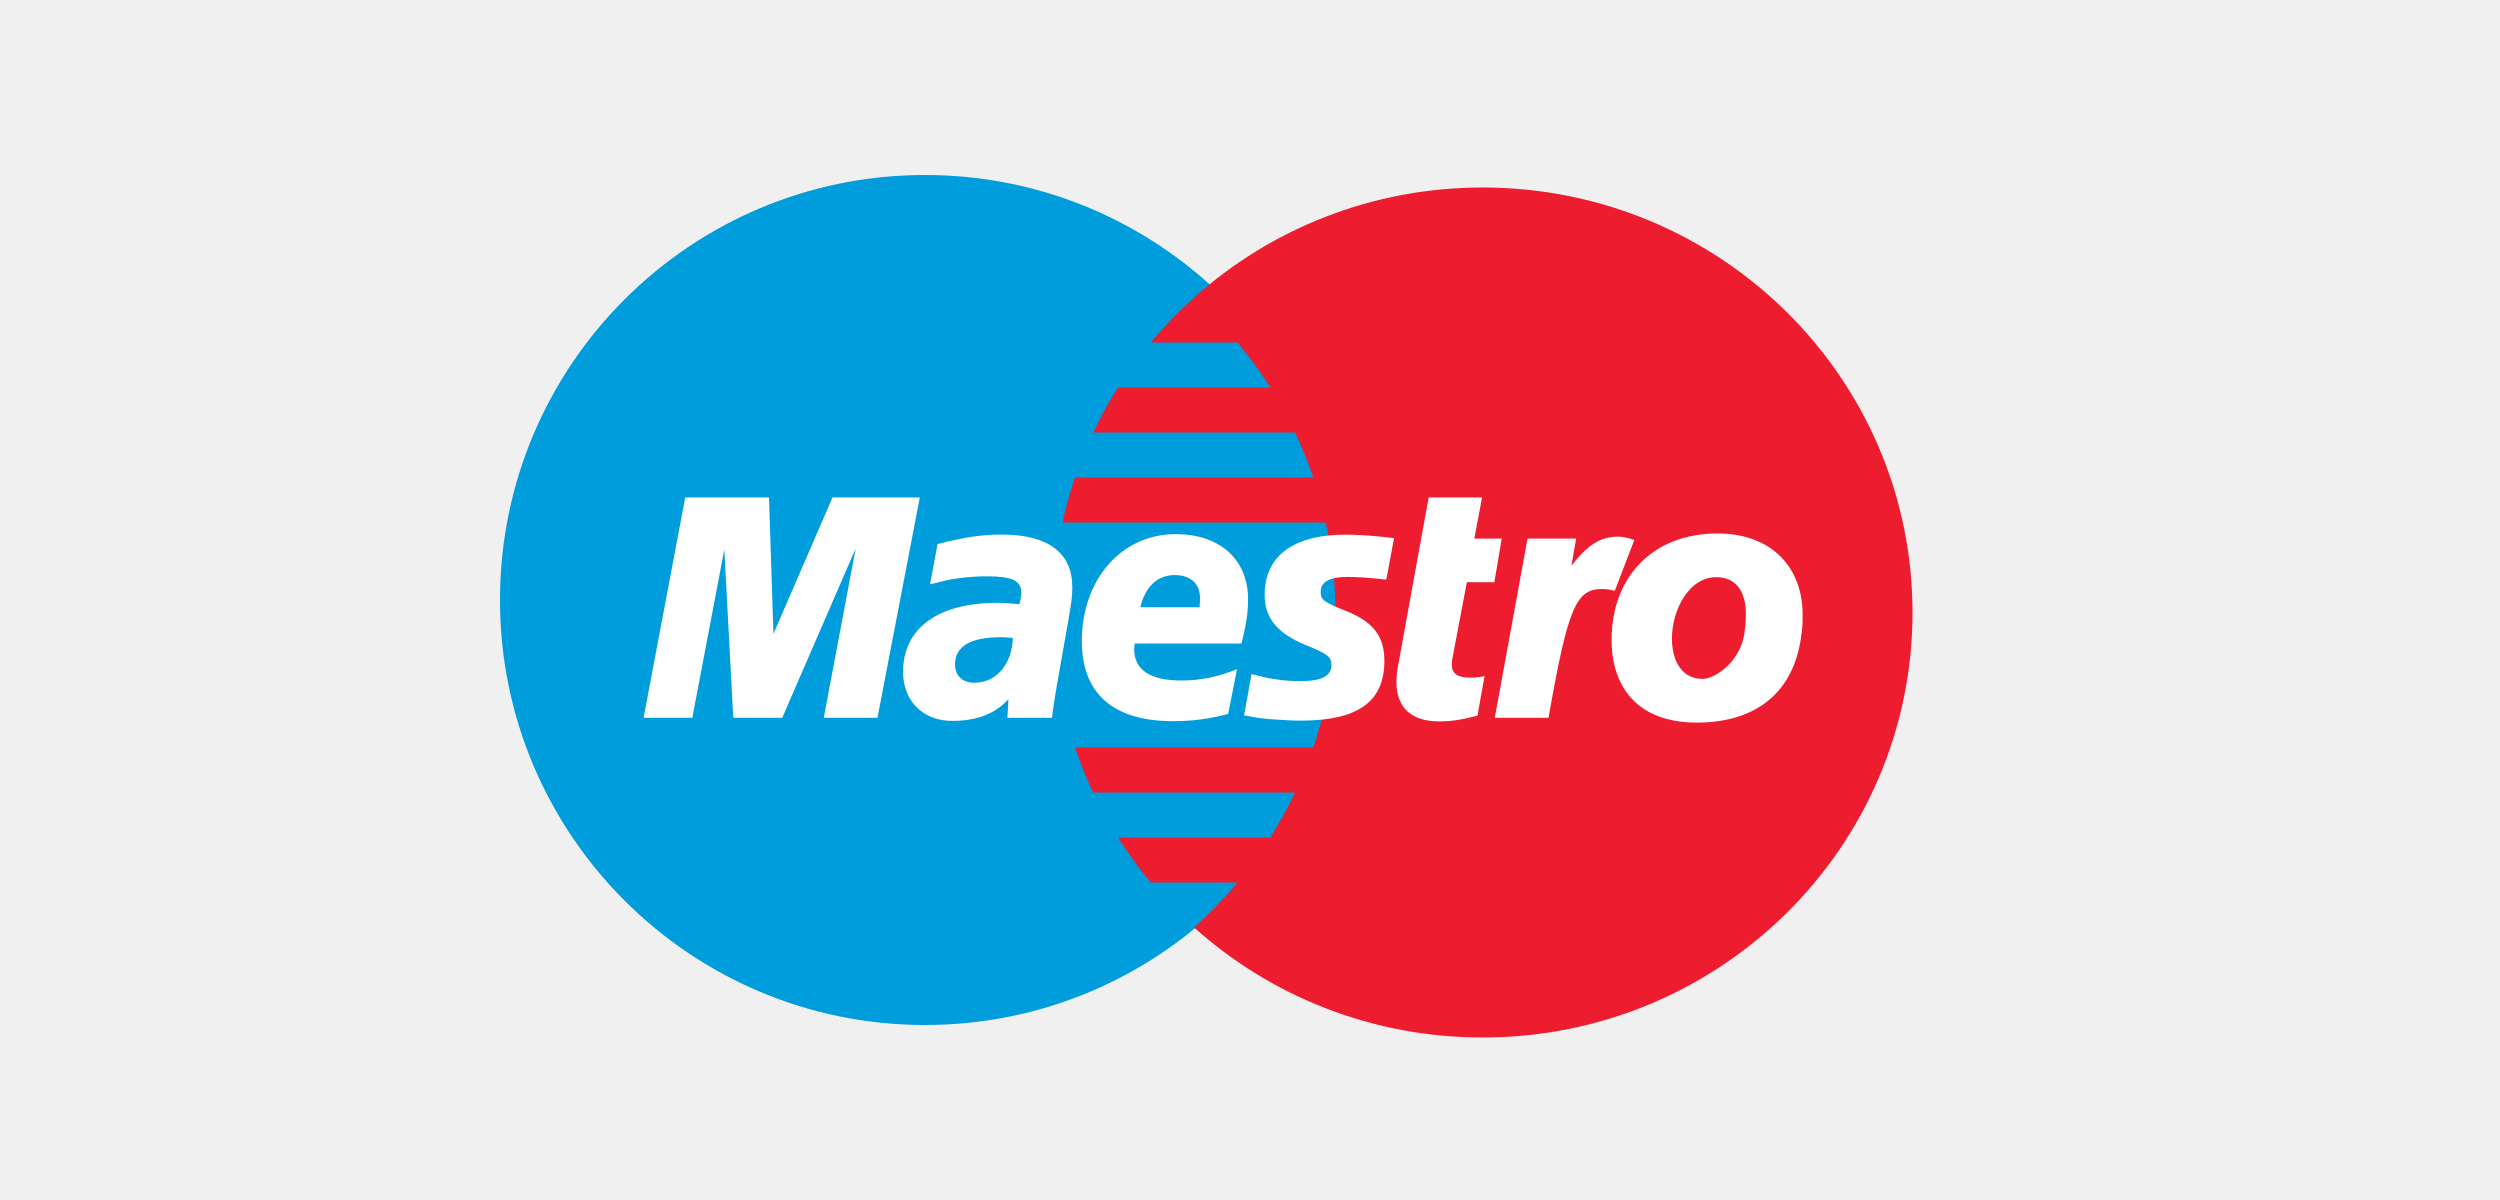
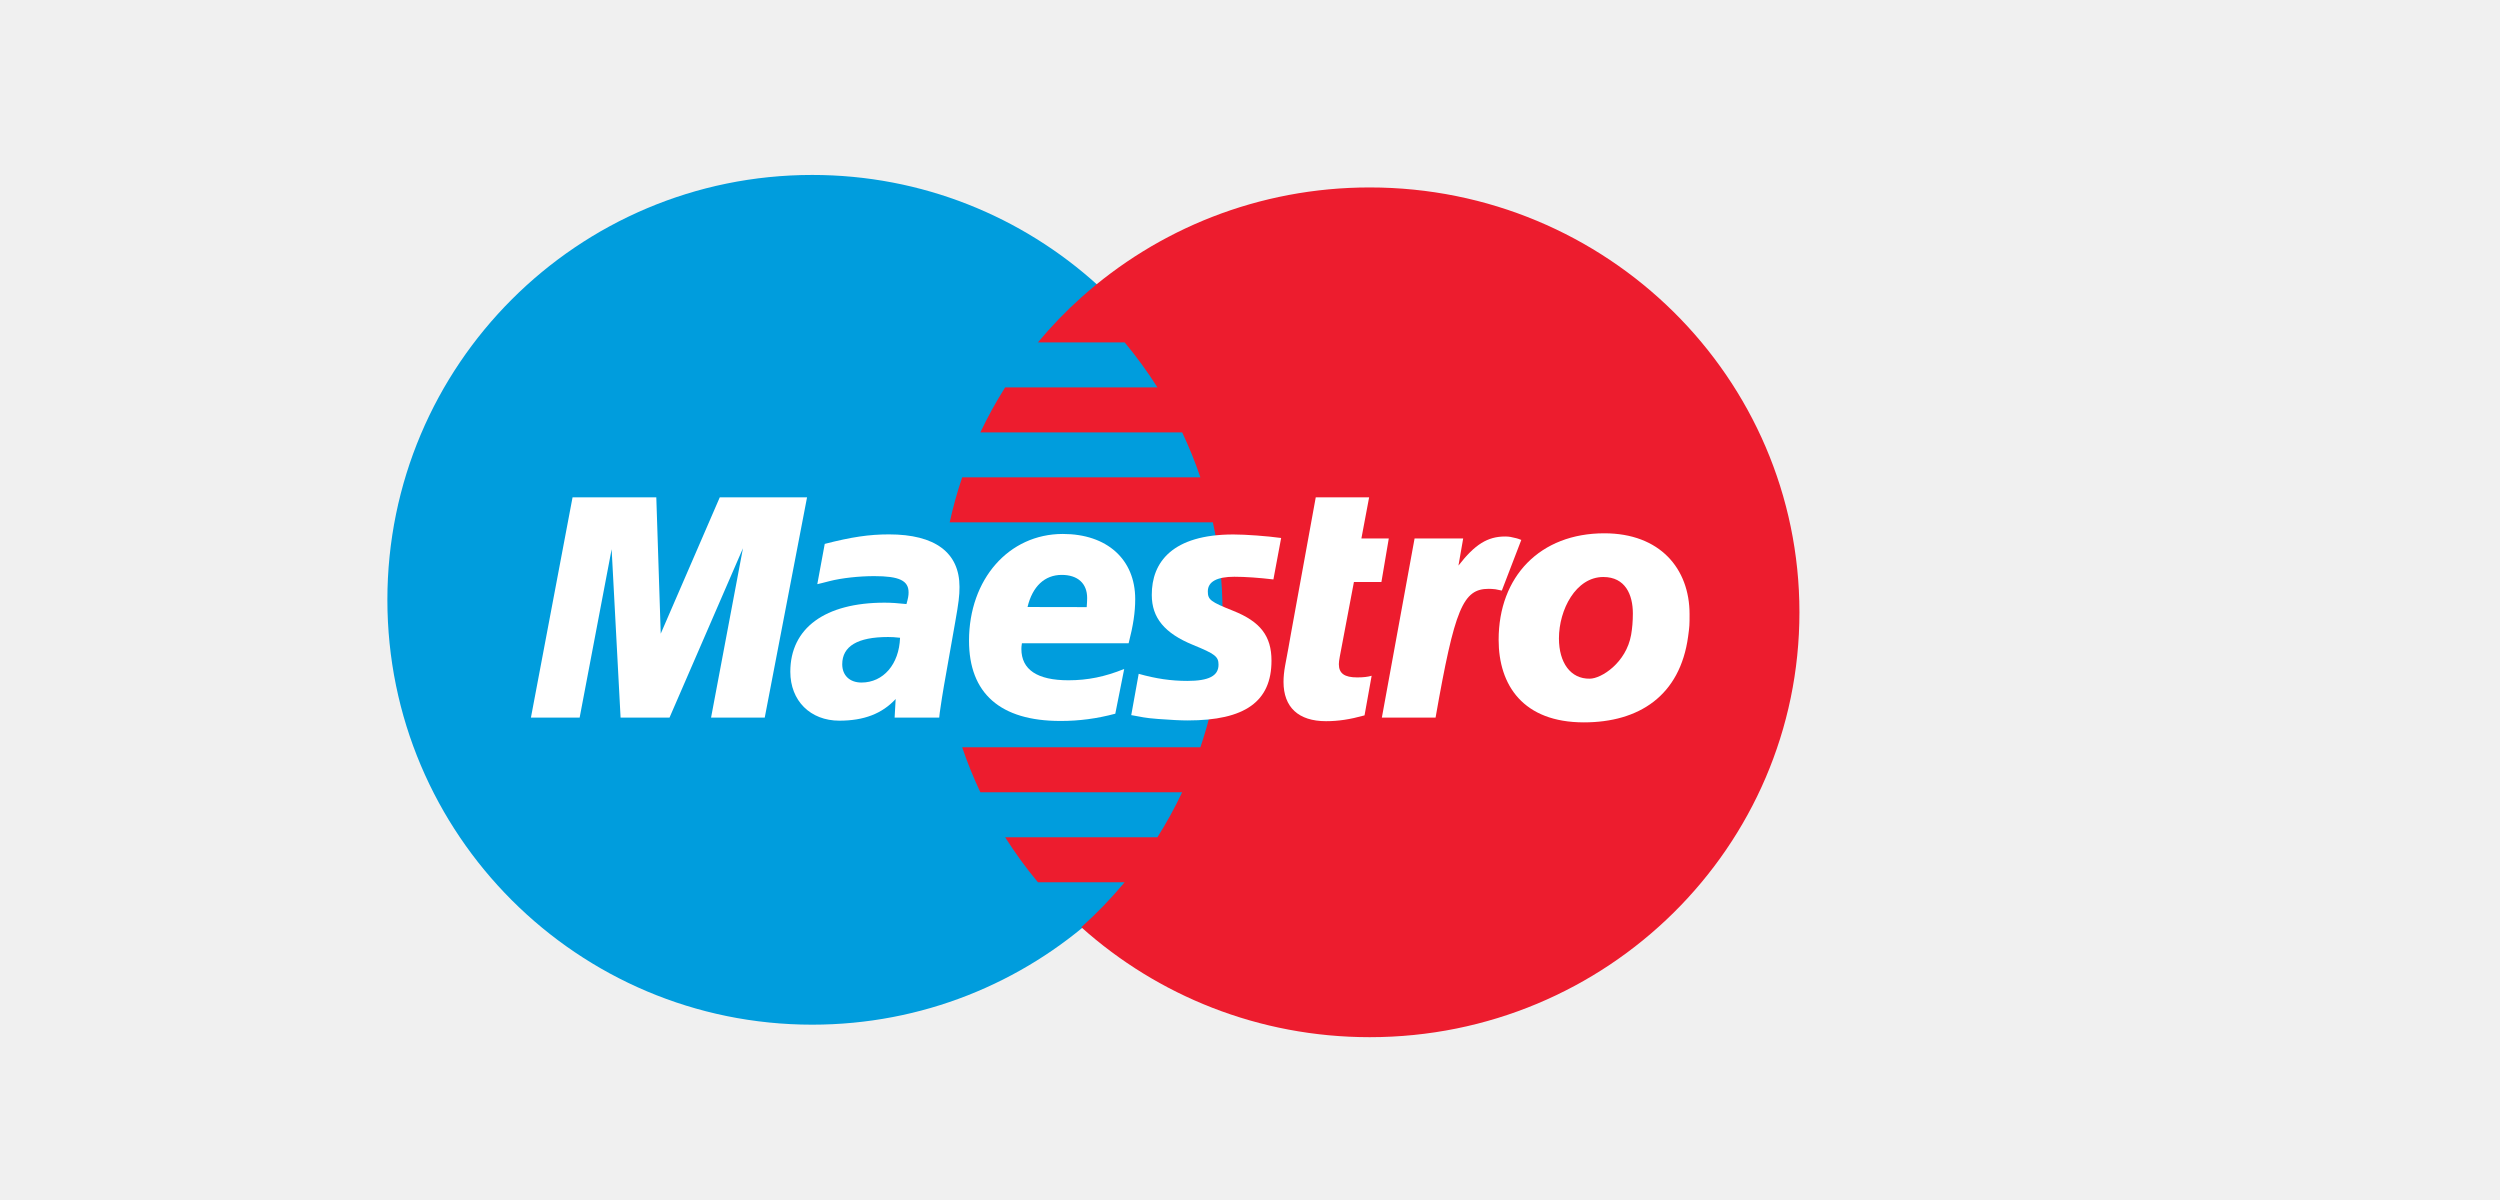
- <svg xmlns="http://www.w3.org/2000/svg" width="100px" height="48px" viewBox="0 0 100 48" version="1.1">
-   <defs />
-   <g id="Page-1" stroke="none" stroke-width="1" fill="none" fill-rule="evenodd">
-     <g id="maestro-logo">
-       <g id="Maestro-Copy" transform="translate(20, 7)">
-         <path d="M28.412,29.601 C31.844,26.49 34,21.997 34,17 C34,12.004 31.844,7.51 28.412,4.4 C25.395,1.666 21.392,0 17,0 C7.612,0 0,7.611 0,17 C0,26.389 7.612,34 17,34 C21.392,34 25.395,32.335 28.412,29.601 L28.412,29.601 L28.412,29.601 L28.412,29.601 L28.412,29.601 Z" id="Shape" fill="#009DDD" />
-         <path d="M39.307,0.5 C34.865,0.5 30.816,2.166 27.765,4.9 C27.143,5.457 26.563,6.059 26.029,6.7 L29.5,6.7 C29.975,7.27 30.413,7.871 30.811,8.5 L24.718,8.5 C24.353,9.078 24.021,9.678 23.727,10.3 L31.801,10.3 C32.077,10.883 32.322,11.483 32.53,12.1 L22.999,12.1 C22.801,12.686 22.634,13.287 22.5,13.9 L33.03,13.9 C33.283,15.061 33.417,16.265 33.417,17.5 C33.417,19.388 33.106,21.203 32.531,22.9 L22.999,22.9 C23.208,23.516 23.451,24.118 23.727,24.7 L31.801,24.7 C31.507,25.322 31.176,25.923 30.811,26.5 L24.718,26.5 C25.116,27.129 25.554,27.73 26.029,28.301 L29.5,28.301 C28.966,28.941 28.387,29.544 27.765,30.101 C30.816,32.835 34.865,34.5 39.307,34.5 C48.802,34.5 56.5,26.889 56.5,17.501 C56.5,8.111 48.802,0.5 39.307,0.5 L39.307,0.5 L39.307,0.5 L39.307,0.5 L39.307,0.5 Z" id="Shape" fill="#ED1C2E" />
-         <path d="M15.099,21.712 L12.951,21.712 L14.228,14.937 L11.289,21.712 L9.331,21.712 L8.973,14.976 L7.693,21.712 L5.744,21.712 L7.409,12.899 L10.76,12.899 L10.937,18.355 L13.3,12.899 L16.792,12.899 L15.099,21.712 L15.099,21.712 Z" id="Shape" fill="#FFFFFF" />
-         <path d="M39.099,21.624 C38.511,21.786 38.052,21.856 37.556,21.856 C36.457,21.856 35.857,21.301 35.857,20.283 C35.857,20.081 35.879,19.866 35.92,19.64 L36.051,18.938 L36.151,18.371 L37.147,12.899 L39.282,12.899 L38.973,14.545 L40.069,14.545 L39.774,16.287 L38.674,16.287 L38.108,19.277 C38.083,19.409 38.071,19.507 38.071,19.574 C38.071,19.944 38.294,20.105 38.804,20.105 C39.049,20.105 39.238,20.083 39.383,20.038 L39.099,21.624 L39.099,21.624 L39.099,21.624 L39.099,21.624 Z" id="Shape" fill="#FFFFFF" />
-         <path d="M45.371,14.604 C45.191,14.532 45.148,14.532 45.128,14.526 C45.014,14.501 44.953,14.486 44.943,14.484 C44.878,14.472 44.805,14.466 44.727,14.466 C44.021,14.466 43.514,14.783 42.856,15.63 L43.046,14.544 L41.101,14.544 L39.792,21.712 L41.941,21.712 C42.709,17.328 43.039,16.56 44.07,16.56 C44.147,16.56 44.237,16.567 44.341,16.579 L44.592,16.63 L45.371,14.604 L45.371,14.604 L45.371,14.604 L45.371,14.604 Z" id="Shape" fill="#FFFFFF" />
-         <path d="M30.586,16.809 C30.586,17.714 31.092,18.338 32.24,18.807 C33.12,19.166 33.256,19.272 33.256,19.597 C33.256,20.044 32.868,20.245 32.009,20.245 C31.36,20.245 30.757,20.157 30.062,19.961 L29.764,21.615 L29.86,21.631 L30.258,21.704 C30.386,21.726 30.575,21.748 30.826,21.767 C31.342,21.807 31.742,21.826 32.024,21.826 C34.316,21.826 35.375,21.07 35.375,19.435 C35.375,18.451 34.933,17.874 33.844,17.44 C32.933,17.077 32.828,16.997 32.828,16.662 C32.828,16.276 33.189,16.077 33.891,16.077 C34.318,16.077 34.9,16.118 35.452,16.185 L35.762,14.526 C35.199,14.448 34.346,14.385 33.85,14.385 C31.42,14.386 30.578,15.487 30.586,16.809 L30.586,16.809 L30.586,16.809 L30.586,16.809 L30.586,16.809 Z" id="Shape" fill="#FFFFFF" />
-         <path d="M22.081,21.712 L20.296,21.712 L20.337,20.969 C19.794,21.557 19.07,21.836 18.085,21.836 C16.921,21.836 16.122,21.037 16.122,19.878 C16.122,18.132 17.51,17.114 19.895,17.114 C20.139,17.114 20.45,17.134 20.77,17.17 C20.836,16.934 20.854,16.832 20.854,16.704 C20.854,16.229 20.48,16.052 19.477,16.052 C18.864,16.052 18.171,16.13 17.692,16.252 L17.395,16.328 L17.202,16.374 L17.5,14.763 C18.571,14.487 19.277,14.382 20.071,14.382 C21.917,14.382 22.892,15.11 22.892,16.484 C22.892,16.838 22.86,17.107 22.718,17.905 L22.269,20.447 L22.193,20.903 L22.138,21.268 L22.101,21.518 L22.081,21.712 L22.081,21.712 L22.081,21.712 L22.081,21.712 Z M20.514,18.519 C20.288,18.495 20.189,18.488 20.034,18.488 C18.816,18.488 18.2,18.856 18.2,19.579 C18.2,20.026 18.501,20.31 18.97,20.31 C19.846,20.311 20.477,19.579 20.514,18.519 L20.514,18.519 L20.514,18.519 L20.514,18.519 L20.514,18.519 Z" id="Shape" fill="#FFFFFF" />
-         <path d="M29.126,21.557 C28.39,21.753 27.678,21.849 26.925,21.847 C24.524,21.846 23.273,20.745 23.273,18.637 C23.273,16.176 24.865,14.365 27.026,14.365 C28.794,14.365 29.923,15.38 29.923,16.97 C29.923,17.498 29.846,18.013 29.659,18.74 L25.389,18.74 C25.373,18.85 25.368,18.9 25.368,18.965 C25.368,19.796 26.005,20.22 27.252,20.22 C28.019,20.22 28.713,20.079 29.482,19.766 L29.126,21.557 L29.126,21.557 L29.126,21.557 L29.126,21.557 Z M27.982,17.292 C27.994,17.143 28,17.021 28,16.927 C28,16.345 27.623,16.003 26.984,16.003 C26.301,16.003 25.812,16.461 25.614,17.288 L27.982,17.292 L27.982,17.292 L27.982,17.292 L27.982,17.292 Z" id="Shape" fill="#FFFFFF" />
-         <path d="M52.046,18.462 C51.725,20.846 50.072,21.904 47.875,21.904 C45.446,21.904 44.464,20.419 44.464,18.6 C44.464,16.06 46.126,14.339 48.693,14.339 C50.921,14.339 52.104,15.754 52.104,17.573 C52.104,18.015 52.103,18.045 52.046,18.462 L52.046,18.462 L52.046,18.462 L52.046,18.462 L52.046,18.462 Z M49.835,17.545 C49.835,16.795 49.533,16.087 48.652,16.087 C47.557,16.087 46.877,17.392 46.877,18.545 C46.877,19.516 47.343,20.169 48.11,20.155 C48.576,20.155 49.568,19.516 49.765,18.401 C49.811,18.14 49.835,17.855 49.835,17.545 L49.835,17.545 L49.835,17.545 L49.835,17.545 L49.835,17.545 Z" id="Shape" fill="#FFFFFF" />
-       </g>
-     </g>
-   </g>
+ <svg xmlns="http://www.w3.org/2000/svg" version="1.1" width="1067" height="512" viewBox="0 0 1067 512">
+   <g id="icomoon-ignore">
+ </g>
+   <path fill="#009ddd" d="M468.394 390.407c36.606-33.175 59.606-81.108 59.606-134.402 0-53.3-23-101.227-59.606-134.402-32.181-29.165-74.879-46.936-121.729-46.936-100.142 0-181.332 81.189-181.332 181.338 0 100.147 81.19 181.328 181.332 181.328 46.851-0.003 89.548-17.764 121.729-46.926v0 0 0 0z" />
+   <path fill="#ed1c2e" d="M584.607 80c-47.384 0-90.566 17.771-123.113 46.933-6.632 5.943-12.825 12.365-18.516 19.199h37.022c5.065 6.084 9.741 12.494 13.988 19.202h-64.992c-3.896 6.165-7.435 12.571-10.574 19.202h86.123c2.945 6.213 5.55 12.619 7.778 19.199h-101.667c-2.116 6.251-3.899 12.661-5.325 19.199h112.323c2.697 12.381 4.125 25.226 4.125 38.404 0 20.132-3.322 39.5-9.453 57.596h-101.671c2.225 6.577 4.82 12.989 7.765 19.202h86.123c-3.142 6.628-6.664 13.041-10.56 19.202h-64.988c4.24 6.709 8.916 13.121 13.978 19.202h37.026c-5.695 6.834-11.875 13.259-18.507 19.202 32.546 29.161 75.729 46.926 123.113 46.926 101.28 0 183.393-81.182 183.393-181.327 0-100.152-82.112-181.34-183.393-181.34v0 0 0 0z" />
+   <path fill="#fff" d="M326.389 306.26h-22.906l13.613-72.264-31.344 72.264h-20.887l-3.817-71.853-13.656 71.853h-20.792l17.767-94.007h35.744l1.891 58.2 25.202-58.2h37.247l-18.060 94.007z" />
+   <path fill="#fff" d="M582.387 305.322c-6.271 1.733-11.167 2.479-16.462 2.479-11.723 0-18.119-5.923-18.119-16.787 0-2.151 0.234-4.439 0.674-6.86l1.394-7.481 1.072-6.050 10.618-58.371h22.782l-3.302 17.556h11.69l-3.144 18.585h-11.736l-6.038 31.896c-0.266 1.401-0.391 2.453-0.391 3.166 0 3.942 2.371 5.666 7.819 5.666 2.607 0 4.626-0.237 6.176-0.714l-3.035 16.912z" />
+   <path fill="#fff" d="M649.288 230.438c-1.917-0.76-2.371-0.76-2.591-0.826-1.213-0.269-1.861-0.428-1.973-0.447-0.694-0.128-1.466-0.19-2.305-0.19-7.524 0-12.939 3.377-19.953 12.413l2.023-11.582h-20.746l-13.962 76.453h22.923c8.198-46.757 11.713-54.947 22.712-54.947 0.822 0 1.785 0.066 2.89 0.194l2.68 0.553 8.303-21.62z" />
+   <path fill="#fff" d="M491.584 253.962c0 9.658 5.399 16.31 17.645 21.308 9.385 3.834 10.835 4.966 10.835 8.431 0 4.765-4.136 6.912-13.301 6.912-6.918 0-13.351-0.937-20.772-3.025l-3.176 17.635 1.026 0.175 4.248 0.776c1.361 0.237 3.38 0.47 6.054 0.674 5.511 0.424 9.776 0.635 12.781 0.635 24.452 0 35.748-8.073 35.748-25.51 0-10.493-4.722-16.645-16.337-21.279-9.713-3.87-10.835-4.728-10.835-8.297 0-4.117 3.854-6.238 11.341-6.238 4.551 0 10.756 0.431 16.649 1.148l3.302-17.697c-6.001-0.826-15.103-1.5-20.391-1.5-25.925 0.004-34.899 11.749-34.817 25.852v0 0 0 0z" />
+   <path fill="#fff" d="M400.859 306.26h-19.036l0.444-7.925c-5.798 6.274-13.525 9.247-24.027 9.247-12.413 0-20.933-8.517-20.933-20.881 0-18.625 14.8-29.48 40.239-29.48 2.608 0 5.923 0.207 9.332 0.589 0.711-2.512 0.904-3.597 0.904-4.965 0-5.064-3.995-6.955-14.692-6.955-6.541 0-13.933 0.828-19.039 2.131l-3.173 0.812-2.055 0.493 3.176-17.191c11.423-2.943 18.957-4.058 27.425-4.058 19.687 0 30.091 7.767 30.091 22.423 0 3.772-0.346 6.639-1.858 15.149l-4.791 27.122-0.805 4.866-0.586 3.887-0.392 2.667-0.224 2.068zM384.144 272.199c-2.401-0.257-3.459-0.322-5.12-0.322-12.983 0-19.559 3.916-19.559 11.637 0 4.758 3.209 7.796 8.217 7.796 9.339 0.003 16.067-7.806 16.462-19.111v0 0 0 0z" />
+   <path fill="#fff" d="M476.010 304.608c-7.853 2.094-15.449 3.114-23.476 3.094-25.61-0.013-38.957-11.759-38.957-34.245 0-26.244 16.981-45.566 40.032-45.566 18.858 0 30.897 10.825 30.897 27.79 0 5.633-0.819 11.125-2.808 18.878h-45.55c-0.175 1.174-0.221 1.704-0.221 2.401 0 8.862 6.791 13.384 20.095 13.384 8.182 0 15.577-1.496 23.788-4.837l-3.801 19.102zM463.807 259.118c0.125-1.591 0.19-2.894 0.19-3.9 0-6.208-4.015-9.852-10.835-9.852-7.287 0-12.499 4.887-14.613 13.706l25.257 0.046z" />
+   <path fill="#fff" d="M720.496 271.597c-3.427 25.432-21.058 36.711-44.494 36.711-25.915 0-36.385-15.837-36.385-35.241 0-27.096 17.727-45.454 45.109-45.454 23.764 0 36.379 15.1 36.379 34.498 0 4.719-0.006 5.041-0.609 9.487v0 0 0 0zM696.905 261.815c0-7.997-3.222-15.55-12.617-15.55-11.683 0-18.931 13.916-18.931 26.211 0 10.358 4.966 17.329 13.154 17.182 4.968 0 15.55-6.82 17.649-18.714 0.49-2.782 0.746-5.827 0.746-9.128v0 0 0 0z" />
</svg>
